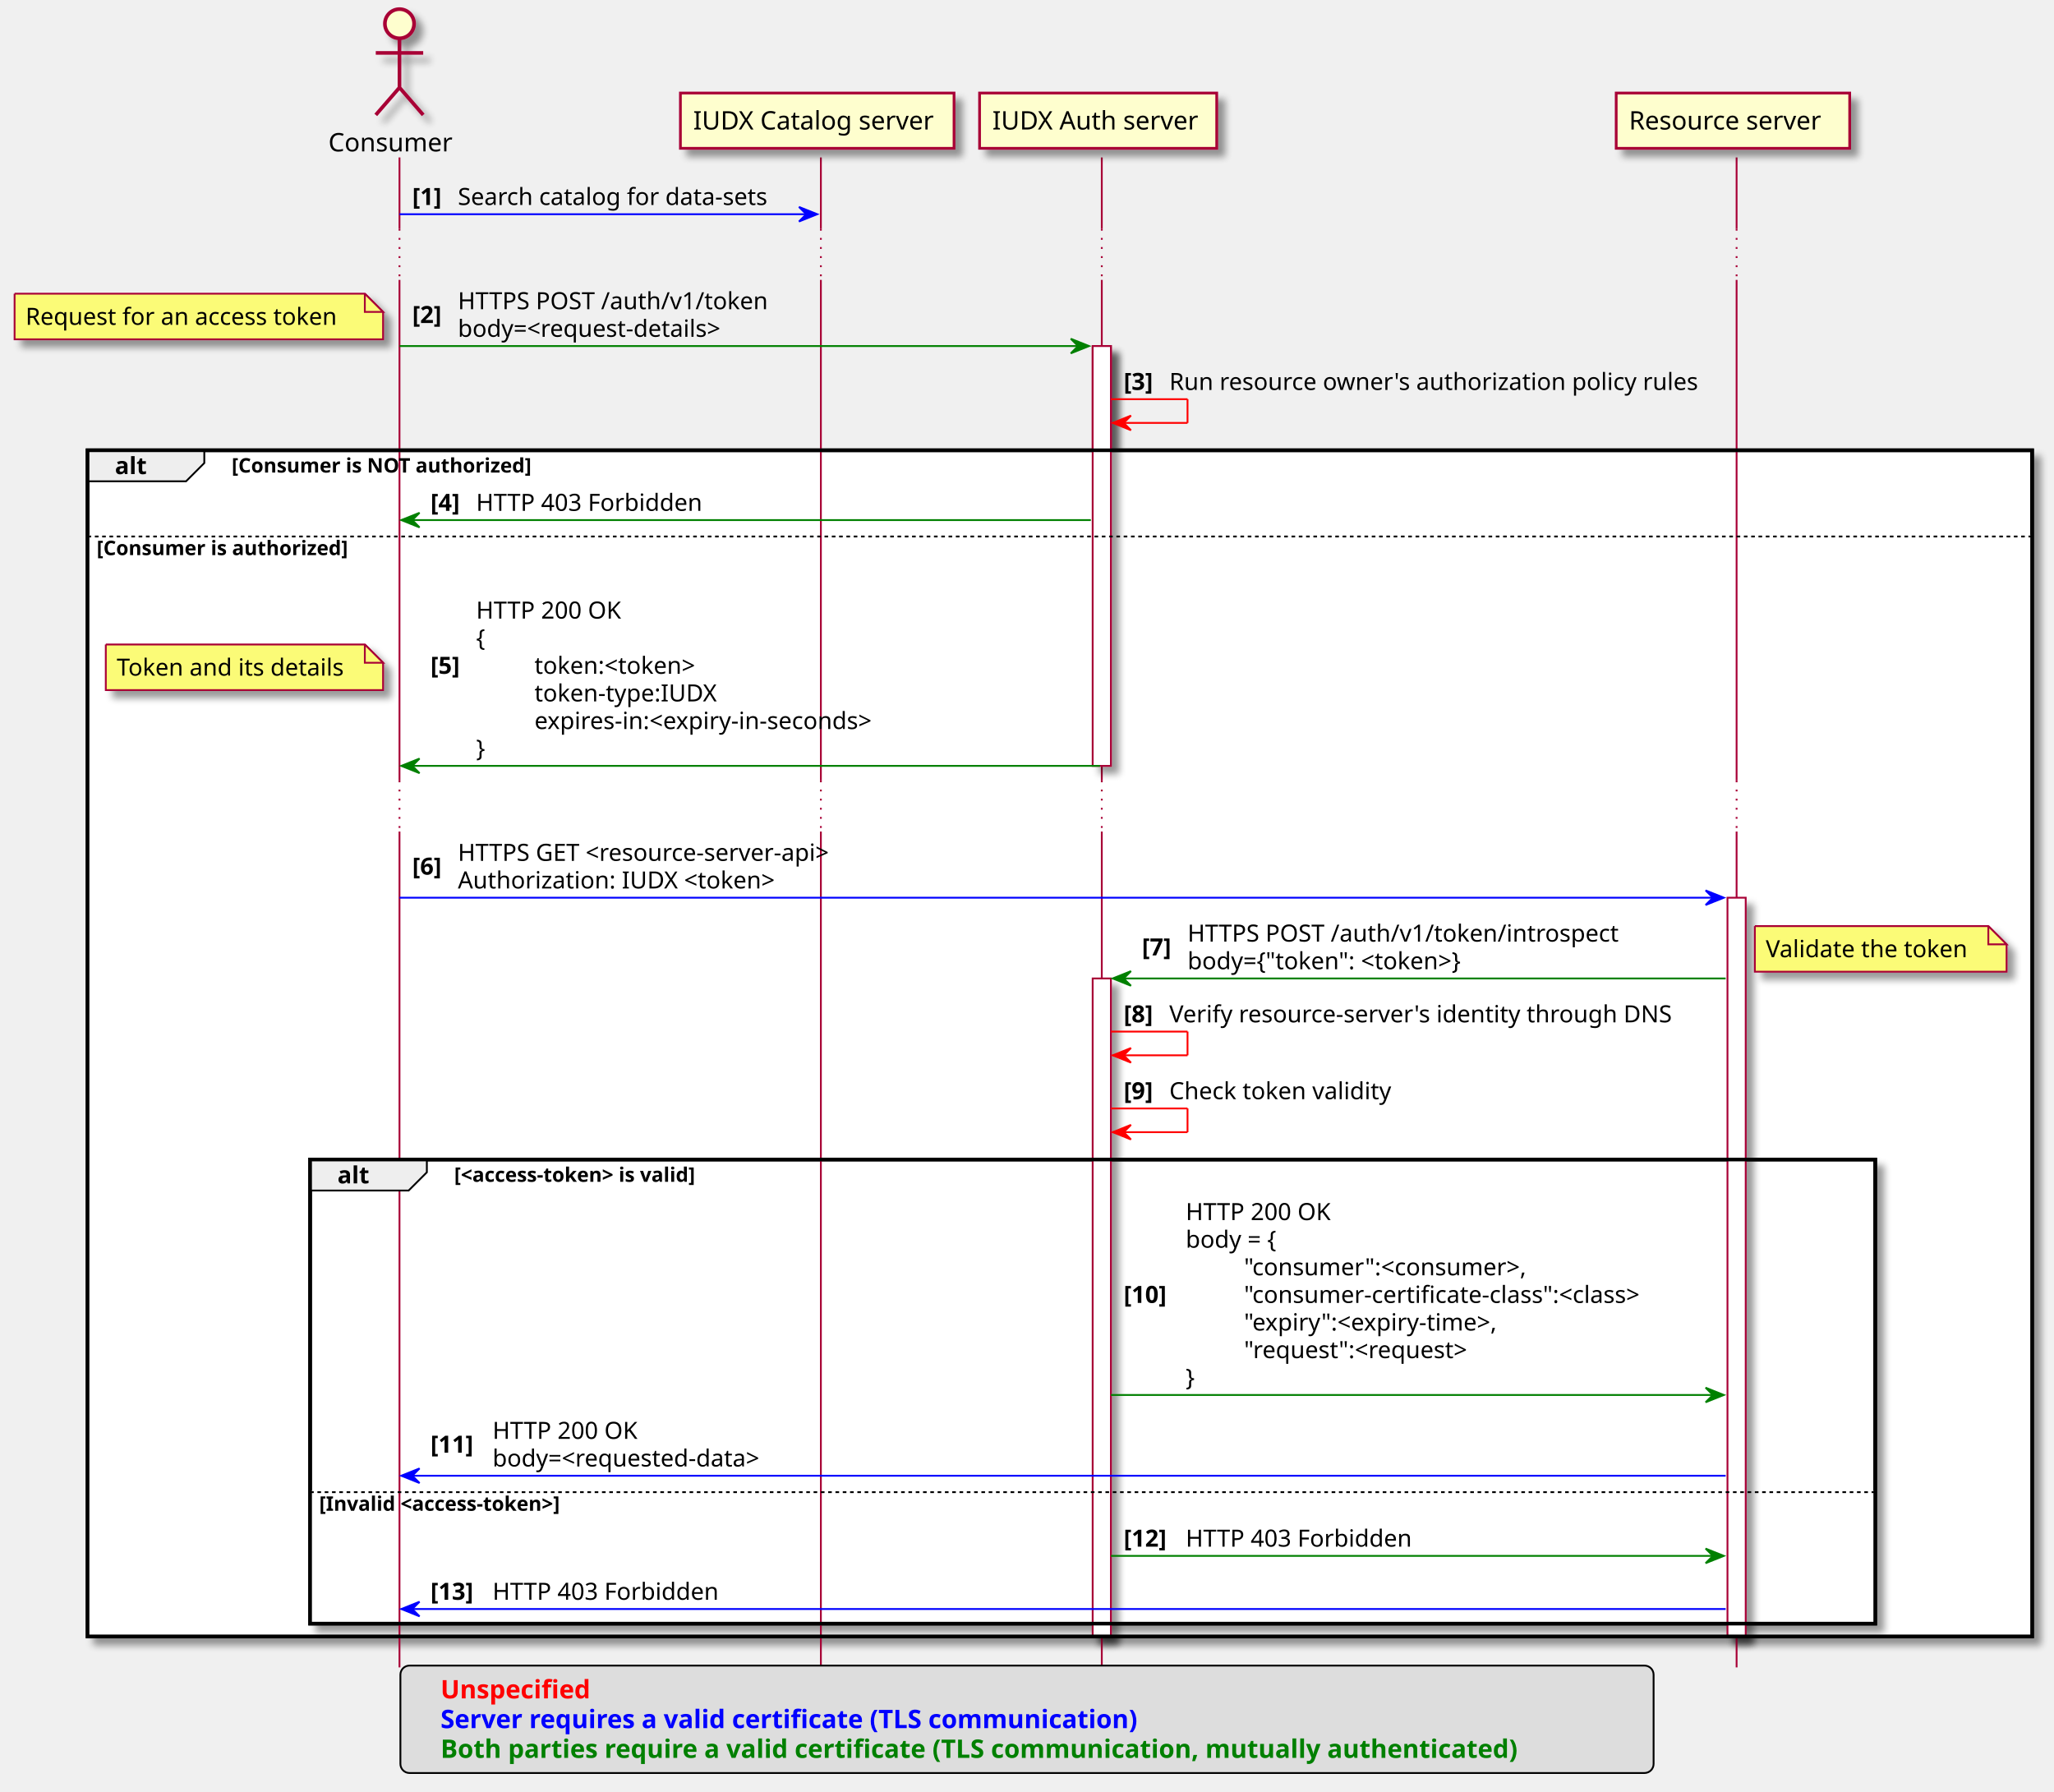
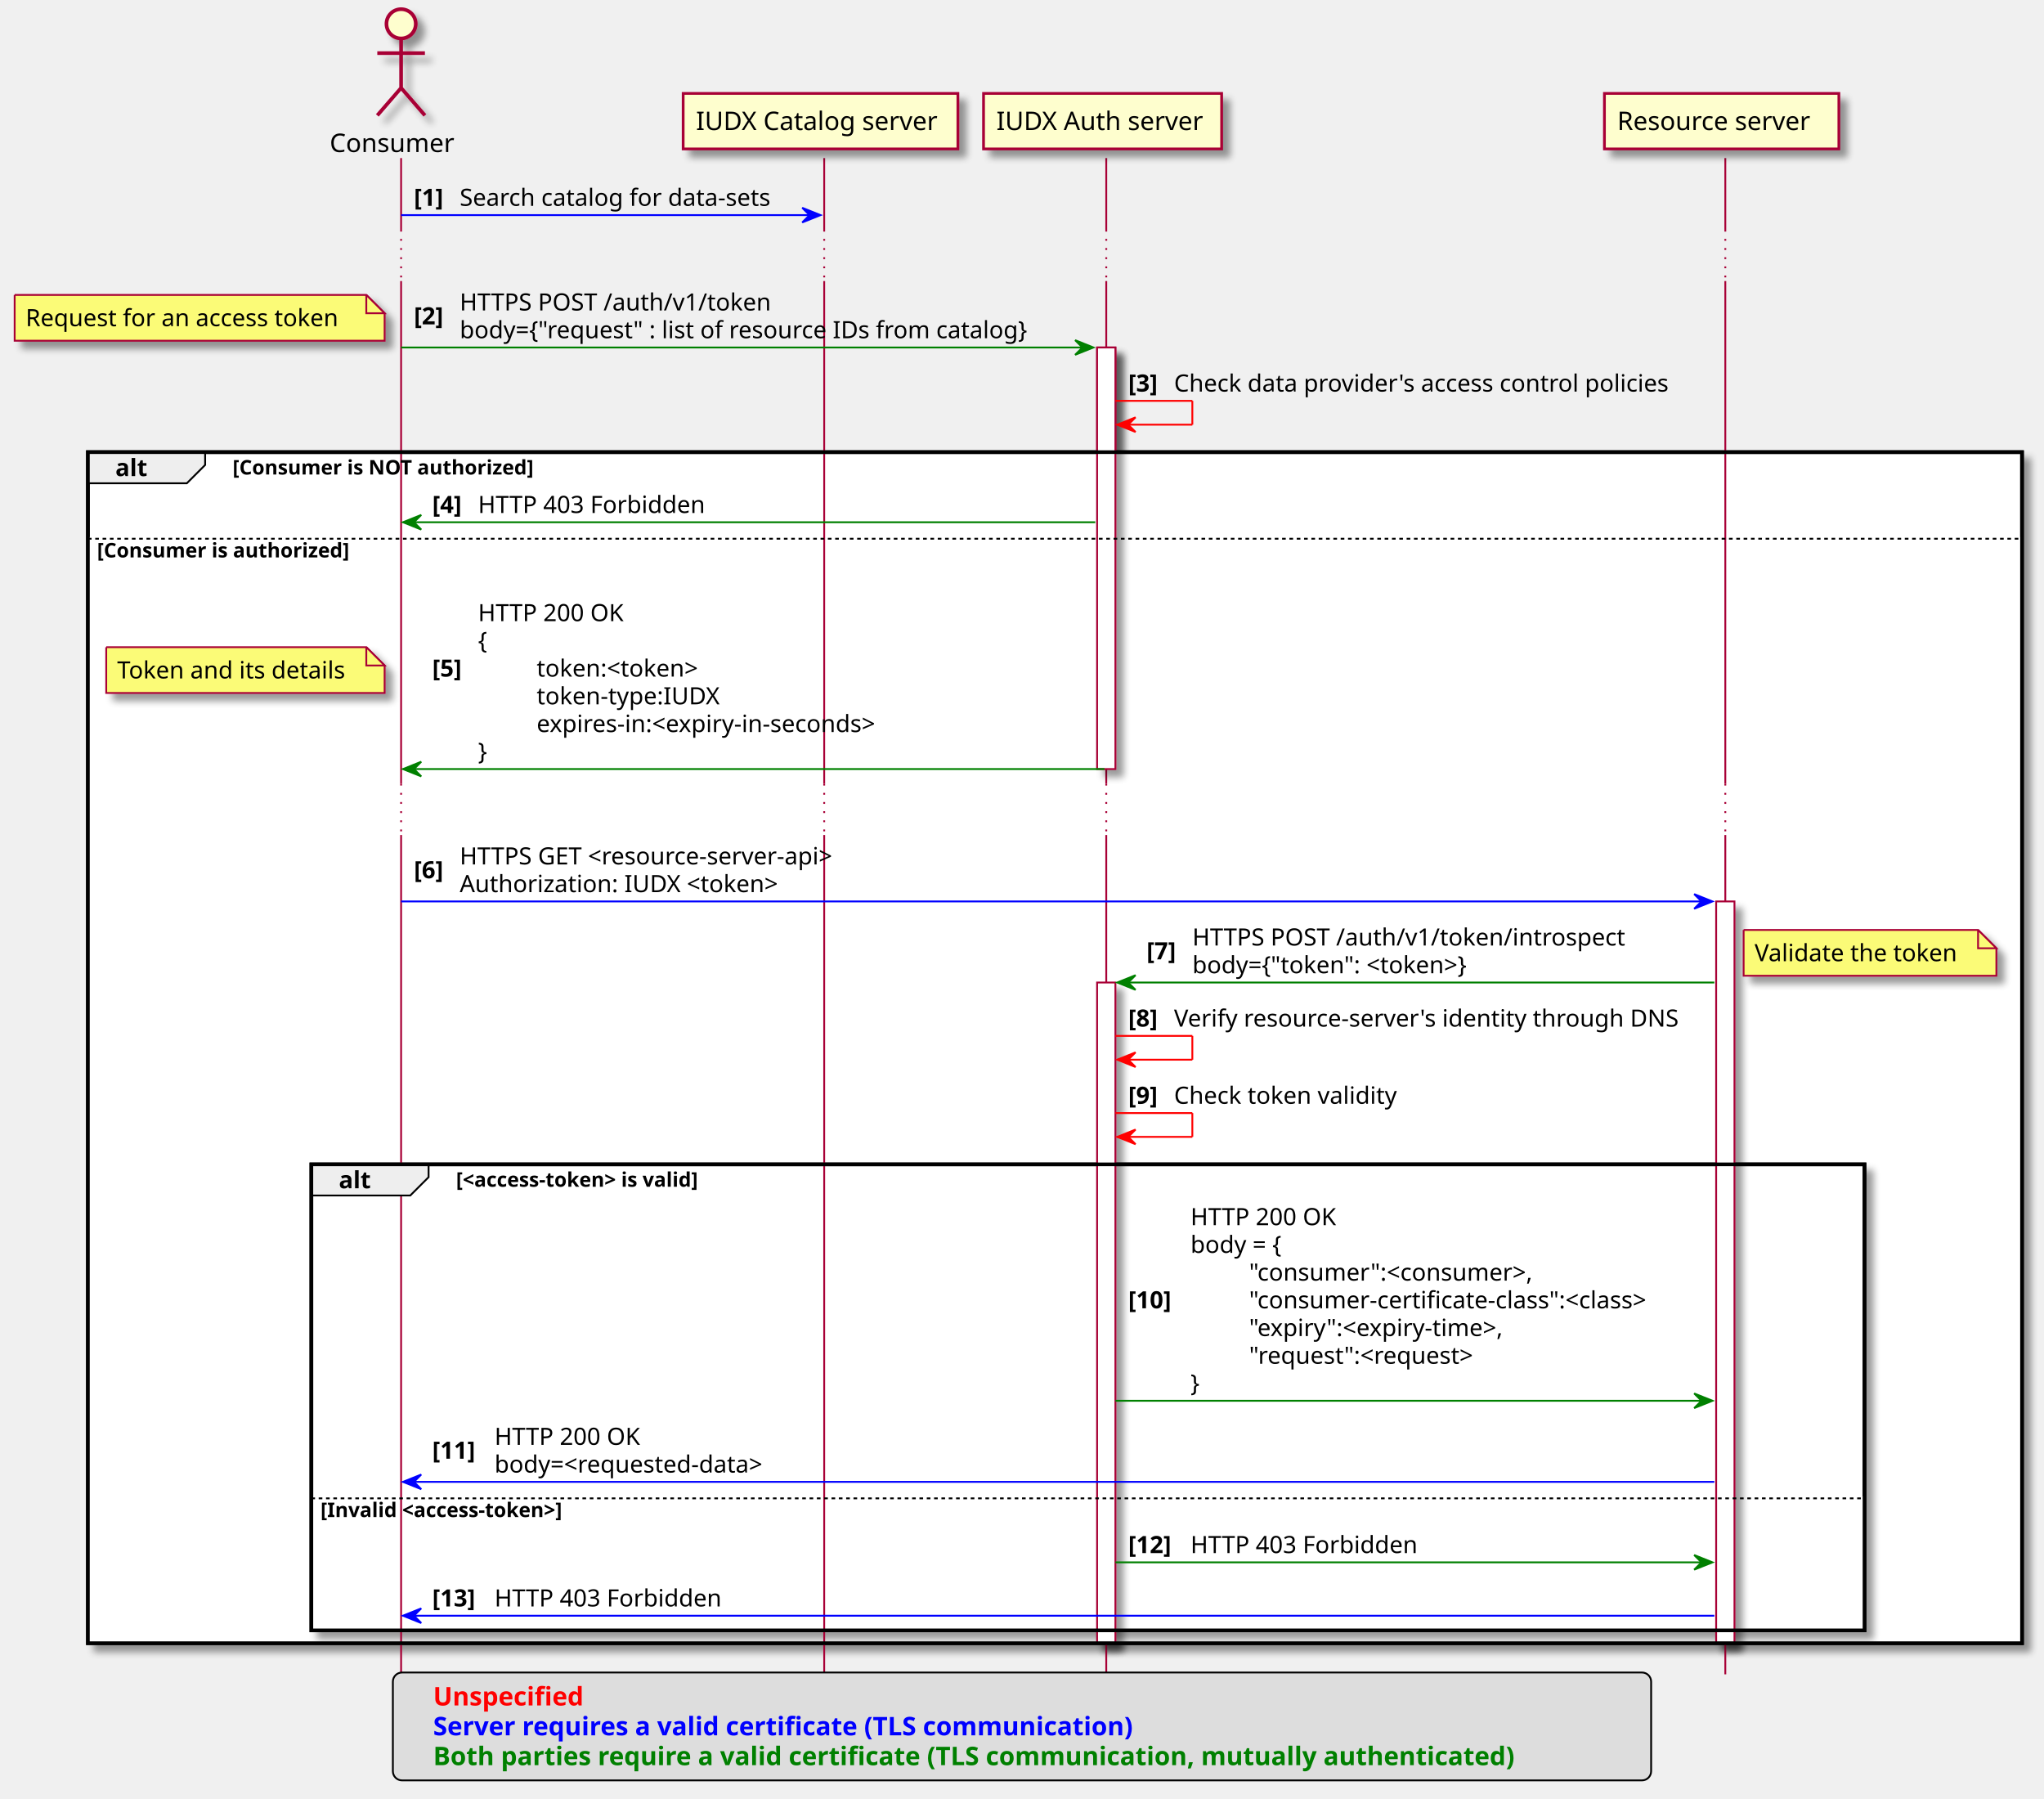
- <svg xmlns="http://www.w3.org/2000/svg" contentScriptType="application/ecmascript" contentStyleType="text/css" height="982px" preserveAspectRatio="none" style="width:1126px;height:982px;" version="1.1" viewBox="0 0 1126 982" width="1126px" zoomAndPan="magnify">
+ <svg xmlns="http://www.w3.org/2000/svg" contentScriptType="application/ecmascript" contentStyleType="text/css" height="982px" preserveAspectRatio="none" style="width:1116px;height:982px;" version="1.1" viewBox="0 0 1116 982" width="1116px" zoomAndPan="magnify">
  <defs>
-     <filter height="300%" id="fho4viaxqlpx9" width="300%" x="-1" y="-1">
+     <filter height="300%" id="f5yg362xgo49q" width="300%" x="-1" y="-1">
      <feGaussianBlur result="blurOut" stdDeviation="2.0" />
      <feColorMatrix in="blurOut" result="blurOut2" type="matrix" values="0 0 0 0 0 0 0 0 0 0 0 0 0 0 0 0 0 0 .4 0" />
      <feOffset dx="4.0" dy="4.0" in="blurOut2" result="blurOut3" />
      <feBlend in="SourceGraphic" in2="blurOut3" mode="normal" />
    </filter>
-     <filter height="1" id="bho4viaxqlpx90" width="1" x="0" y="0">
+     <filter height="1" id="b5yg362xgo49q0" width="1" x="0" y="0">
      <feFlood flood-color="#FF0000" result="flood" />
      <feComposite in="SourceGraphic" in2="flood" operator="over" />
    </filter>
-     <filter height="1" id="bho4viaxqlpx91" width="1" x="0" y="0">
+     <filter height="1" id="b5yg362xgo49q1" width="1" x="0" y="0">
      <feFlood flood-color="#0000FF" result="flood" />
      <feComposite in="SourceGraphic" in2="flood" operator="over" />
    </filter>
-     <filter height="1" id="bho4viaxqlpx92" width="1" x="0" y="0">
+     <filter height="1" id="b5yg362xgo49q2" width="1" x="0" y="0">
      <feFlood flood-color="#008000" result="flood" />
      <feComposite in="SourceGraphic" in2="flood" operator="over" />
    </filter>
  </defs>
  <g>
-     <rect fill="#FFFFFF" filter="url(#fho4viaxqlpx9)" height="230.133" style="stroke: #A80036; stroke-width: 1.0;" width="10" x="599" y="189.695" />
-     <rect fill="#FFFFFF" filter="url(#fho4viaxqlpx9)" height="360.664" style="stroke: #A80036; stroke-width: 1.0;" width="10" x="599" y="536.359" />
-     <rect fill="#FFFFFF" filter="url(#fho4viaxqlpx9)" height="404.93" style="stroke: #A80036; stroke-width: 1.0;" width="10" x="947" y="492.094" />
-     <rect fill="#FFFFFF" filter="url(#fho4viaxqlpx9)" height="650.195" style="stroke: #000000; stroke-width: 2.0;" width="1066" x="48" y="246.828" />
-     <rect fill="#FFFFFF" height="603.93" style="stroke: none; stroke-width: 1.0;" width="1066" x="48" y="293.094" />
-     <rect fill="#FFFFFF" filter="url(#fho4viaxqlpx9)" height="254.398" style="stroke: #000000; stroke-width: 2.0;" width="858" x="170" y="635.625" />
-     <rect fill="#FFFFFF" height="73.07" style="stroke: none; stroke-width: 1.0;" width="858" x="170" y="816.953" />
+     <rect fill="#FFFFFF" filter="url(#f5yg362xgo49q)" height="230.133" style="stroke: #A80036; stroke-width: 1.0;" width="10" x="599" y="189.695" />
+     <rect fill="#FFFFFF" filter="url(#f5yg362xgo49q)" height="360.664" style="stroke: #A80036; stroke-width: 1.0;" width="10" x="599" y="536.359" />
+     <rect fill="#FFFFFF" filter="url(#f5yg362xgo49q)" height="404.93" style="stroke: #A80036; stroke-width: 1.0;" width="10" x="937" y="492.094" />
+     <rect fill="#FFFFFF" filter="url(#f5yg362xgo49q)" height="650.195" style="stroke: #000000; stroke-width: 2.0;" width="1056" x="48" y="246.828" />
+     <rect fill="#FFFFFF" height="603.93" style="stroke: none; stroke-width: 1.0;" width="1056" x="48" y="293.094" />
+     <rect fill="#FFFFFF" filter="url(#f5yg362xgo49q)" height="254.398" style="stroke: #000000; stroke-width: 2.0;" width="848" x="170" y="635.625" />
+     <rect fill="#FFFFFF" height="73.07" style="stroke: none; stroke-width: 1.0;" width="848" x="170" y="816.953" />
    <line style="stroke: #A80036; stroke-width: 1.0;" x1="219" x2="219" y1="86.297" y2="125.43" />
    <line style="stroke: #A80036; stroke-width: 1.0; stroke-dasharray: 1.0,4.0;" x1="219" x2="219" y1="125.43" y2="153.43" />
    <line style="stroke: #A80036; stroke-width: 1.0;" x1="219" x2="219" y1="153.43" y2="427.828" />
    <line style="stroke: #A80036; stroke-width: 1.0; stroke-dasharray: 1.0,4.0;" x1="219" x2="219" y1="427.828" y2="455.828" />
    <line style="stroke: #A80036; stroke-width: 1.0;" x1="219" x2="219" y1="455.828" y2="914.023" />
    <line style="stroke: #A80036; stroke-width: 1.0;" x1="450" x2="450" y1="86.297" y2="125.43" />
    <line style="stroke: #A80036; stroke-width: 1.0; stroke-dasharray: 1.0,4.0;" x1="450" x2="450" y1="125.43" y2="153.43" />
    <line style="stroke: #A80036; stroke-width: 1.0;" x1="450" x2="450" y1="153.43" y2="427.828" />
    <line style="stroke: #A80036; stroke-width: 1.0; stroke-dasharray: 1.0,4.0;" x1="450" x2="450" y1="427.828" y2="455.828" />
    <line style="stroke: #A80036; stroke-width: 1.0;" x1="450" x2="450" y1="455.828" y2="914.023" />
    <line style="stroke: #A80036; stroke-width: 1.0;" x1="604" x2="604" y1="86.297" y2="125.43" />
    <line style="stroke: #A80036; stroke-width: 1.0; stroke-dasharray: 1.0,4.0;" x1="604" x2="604" y1="125.43" y2="153.43" />
    <line style="stroke: #A80036; stroke-width: 1.0;" x1="604" x2="604" y1="153.43" y2="427.828" />
    <line style="stroke: #A80036; stroke-width: 1.0; stroke-dasharray: 1.0,4.0;" x1="604" x2="604" y1="427.828" y2="455.828" />
    <line style="stroke: #A80036; stroke-width: 1.0;" x1="604" x2="604" y1="455.828" y2="914.023" />
-     <line style="stroke: #A80036; stroke-width: 1.0;" x1="952" x2="952" y1="86.297" y2="125.43" />
-     <line style="stroke: #A80036; stroke-width: 1.0; stroke-dasharray: 1.0,4.0;" x1="952" x2="952" y1="125.43" y2="153.43" />
-     <line style="stroke: #A80036; stroke-width: 1.0;" x1="952" x2="952" y1="153.43" y2="427.828" />
-     <line style="stroke: #A80036; stroke-width: 1.0; stroke-dasharray: 1.0,4.0;" x1="952" x2="952" y1="427.828" y2="455.828" />
-     <line style="stroke: #A80036; stroke-width: 1.0;" x1="952" x2="952" y1="455.828" y2="914.023" />
+     <line style="stroke: #A80036; stroke-width: 1.0;" x1="942" x2="942" y1="86.297" y2="125.43" />
+     <line style="stroke: #A80036; stroke-width: 1.0; stroke-dasharray: 1.0,4.0;" x1="942" x2="942" y1="125.43" y2="153.43" />
+     <line style="stroke: #A80036; stroke-width: 1.0;" x1="942" x2="942" y1="153.43" y2="427.828" />
+     <line style="stroke: #A80036; stroke-width: 1.0; stroke-dasharray: 1.0,4.0;" x1="942" x2="942" y1="427.828" y2="455.828" />
+     <line style="stroke: #A80036; stroke-width: 1.0;" x1="942" x2="942" y1="455.828" y2="914.023" />
    <text fill="#000000" font-family="sans-serif" font-size="14" lengthAdjust="spacingAndGlyphs" textLength="72" x="180" y="82.995">Consumer</text>
-     <ellipse cx="219" cy="13" fill="#FEFECE" filter="url(#fho4viaxqlpx9)" rx="8" ry="8" style="stroke: #A80036; stroke-width: 2.0;" />
-     <path d="M219,21 L219,48 M206,29 L232,29 M219,48 L206,63 M219,48 L232,63 " fill="none" filter="url(#fho4viaxqlpx9)" style="stroke: #A80036; stroke-width: 2.0;" />
-     <rect fill="#FEFECE" filter="url(#fho4viaxqlpx9)" height="30.297" style="stroke: #A80036; stroke-width: 1.5;" width="150" x="373" y="51" />
+     <ellipse cx="219" cy="13" fill="#FEFECE" filter="url(#f5yg362xgo49q)" rx="8" ry="8" style="stroke: #A80036; stroke-width: 2.0;" />
+     <path d="M219,21 L219,48 M206,29 L232,29 M219,48 L206,63 M219,48 L232,63 " fill="none" filter="url(#f5yg362xgo49q)" style="stroke: #A80036; stroke-width: 2.0;" />
+     <rect fill="#FEFECE" filter="url(#f5yg362xgo49q)" height="30.297" style="stroke: #A80036; stroke-width: 1.5;" width="150" x="373" y="51" />
    <text fill="#000000" font-family="sans-serif" font-size="14" lengthAdjust="spacingAndGlyphs" textLength="136" x="380" y="70.995">IUDX Catalog server</text>
-     <rect fill="#FEFECE" filter="url(#fho4viaxqlpx9)" height="30.297" style="stroke: #A80036; stroke-width: 1.5;" width="130" x="537" y="51" />
+     <rect fill="#FEFECE" filter="url(#f5yg362xgo49q)" height="30.297" style="stroke: #A80036; stroke-width: 1.5;" width="130" x="537" y="51" />
    <text fill="#000000" font-family="sans-serif" font-size="14" lengthAdjust="spacingAndGlyphs" textLength="116" x="544" y="70.995">IUDX Auth server</text>
-     <rect fill="#FEFECE" filter="url(#fho4viaxqlpx9)" height="30.297" style="stroke: #A80036; stroke-width: 1.5;" width="128" x="886" y="51" />
-     <text fill="#000000" font-family="sans-serif" font-size="14" lengthAdjust="spacingAndGlyphs" textLength="114" x="893" y="70.995">Resource server</text>
-     <rect fill="#FFFFFF" filter="url(#fho4viaxqlpx9)" height="230.133" style="stroke: #A80036; stroke-width: 1.0;" width="10" x="599" y="189.695" />
-     <rect fill="#FFFFFF" filter="url(#fho4viaxqlpx9)" height="360.664" style="stroke: #A80036; stroke-width: 1.0;" width="10" x="599" y="536.359" />
-     <rect fill="#FFFFFF" filter="url(#fho4viaxqlpx9)" height="404.93" style="stroke: #A80036; stroke-width: 1.0;" width="10" x="947" y="492.094" />
+     <rect fill="#FEFECE" filter="url(#f5yg362xgo49q)" height="30.297" style="stroke: #A80036; stroke-width: 1.5;" width="128" x="876" y="51" />
+     <text fill="#000000" font-family="sans-serif" font-size="14" lengthAdjust="spacingAndGlyphs" textLength="114" x="883" y="70.995">Resource server</text>
+     <rect fill="#FFFFFF" filter="url(#f5yg362xgo49q)" height="230.133" style="stroke: #A80036; stroke-width: 1.0;" width="10" x="599" y="189.695" />
+     <rect fill="#FFFFFF" filter="url(#f5yg362xgo49q)" height="360.664" style="stroke: #A80036; stroke-width: 1.0;" width="10" x="599" y="536.359" />
+     <rect fill="#FFFFFF" filter="url(#f5yg362xgo49q)" height="404.93" style="stroke: #A80036; stroke-width: 1.0;" width="10" x="937" y="492.094" />
    <polygon fill="#0000FF" points="438,113.43,448,117.43,438,121.43,442,117.43" style="stroke: #0000FF; stroke-width: 1.0;" />
    <line style="stroke: #0000FF; stroke-width: 1.0;" x1="219" x2="444" y1="117.43" y2="117.43" />
    <text fill="#000000" font-family="sans-serif" font-size="13" font-weight="bold" lengthAdjust="spacingAndGlyphs" textLength="21" x="226" y="112.364">[1]</text>
    <text fill="#000000" font-family="sans-serif" font-size="13" lengthAdjust="spacingAndGlyphs" textLength="182" x="251" y="112.364">Search catalog for data-sets</text>
    <polygon fill="#008000" points="587,185.695,597,189.695,587,193.695,591,189.695" style="stroke: #008000; stroke-width: 1.0;" />
    <line style="stroke: #008000; stroke-width: 1.0;" x1="219" x2="593" y1="189.695" y2="189.695" />
    <text fill="#000000" font-family="sans-serif" font-size="13" font-weight="bold" lengthAdjust="spacingAndGlyphs" textLength="21" x="226" y="177.063">[2]</text>
    <text fill="#000000" font-family="sans-serif" font-size="13" lengthAdjust="spacingAndGlyphs" textLength="175" x="251" y="169.497">HTTPS POST /auth/v1/token</text>
-     <text fill="#000000" font-family="sans-serif" font-size="13" lengthAdjust="spacingAndGlyphs" textLength="160" x="251" y="184.629">body=&lt;request-details&gt;</text>
-     <path d="M8,160.996 L8,185.996 L210,185.996 L210,170.996 L200,160.996 L8,160.996 " fill="#FBFB77" filter="url(#fho4viaxqlpx9)" style="stroke: #A80036; stroke-width: 1.0;" />
+     <text fill="#000000" font-family="sans-serif" font-size="13" lengthAdjust="spacingAndGlyphs" textLength="332" x="251" y="184.629">body={"request" : list of resource IDs from catalog}</text>
+     <path d="M8,160.996 L8,185.996 L210,185.996 L210,170.996 L200,160.996 L8,160.996 " fill="#FBFB77" filter="url(#f5yg362xgo49q)" style="stroke: #A80036; stroke-width: 1.0;" />
    <path d="M200,160.996 L200,170.996 L210,170.996 L200,160.996 " fill="#FBFB77" style="stroke: #A80036; stroke-width: 1.0;" />
    <text fill="#000000" font-family="sans-serif" font-size="13" lengthAdjust="spacingAndGlyphs" textLength="181" x="14" y="178.063">Request for an access token</text>
    <line style="stroke: #FF0000; stroke-width: 1.0;" x1="609" x2="651" y1="218.828" y2="218.828" />
    <line style="stroke: #FF0000; stroke-width: 1.0;" x1="651" x2="651" y1="218.828" y2="231.828" />
    <line style="stroke: #FF0000; stroke-width: 1.0;" x1="610" x2="651" y1="231.828" y2="231.828" />
    <polygon fill="#FF0000" points="620,227.828,610,231.828,620,235.828,616,231.828" style="stroke: #FF0000; stroke-width: 1.0;" />
    <text fill="#000000" font-family="sans-serif" font-size="13" font-weight="bold" lengthAdjust="spacingAndGlyphs" textLength="21" x="616" y="213.762">[3]</text>
-     <text fill="#000000" font-family="sans-serif" font-size="13" lengthAdjust="spacingAndGlyphs" textLength="299" x="641" y="213.762">Run resource owner's authorization policy rules</text>
+     <text fill="#000000" font-family="sans-serif" font-size="13" lengthAdjust="spacingAndGlyphs" textLength="285" x="641" y="213.762">Check data provider's access control policies</text>
    <path d="M48,246.828 L112,246.828 L112,253.828 L102,263.828 L48,263.828 L48,246.828 " fill="#EEEEEE" style="stroke: #000000; stroke-width: 1.0;" />
-     <rect fill="none" height="650.195" style="stroke: #000000; stroke-width: 2.0;" width="1066" x="48" y="246.828" />
+     <rect fill="none" height="650.195" style="stroke: #000000; stroke-width: 2.0;" width="1056" x="48" y="246.828" />
    <text fill="#000000" font-family="sans-serif" font-size="13" font-weight="bold" lengthAdjust="spacingAndGlyphs" textLength="19" x="63" y="259.895">alt</text>
    <text fill="#000000" font-family="sans-serif" font-size="11" font-weight="bold" lengthAdjust="spacingAndGlyphs" textLength="193" x="127" y="259.039">[Consumer is NOT authorized]</text>
    <polygon fill="#008000" points="230,281.094,220,285.094,230,289.094,226,285.094" style="stroke: #008000; stroke-width: 1.0;" />
    <line style="stroke: #008000; stroke-width: 1.0;" x1="224" x2="598" y1="285.094" y2="285.094" />
    <text fill="#000000" font-family="sans-serif" font-size="13" font-weight="bold" lengthAdjust="spacingAndGlyphs" textLength="21" x="236" y="280.028">[4]</text>
    <text fill="#000000" font-family="sans-serif" font-size="13" lengthAdjust="spacingAndGlyphs" textLength="127" x="261" y="280.028">HTTP 403 Forbidden</text>
-     <line style="stroke: #000000; stroke-width: 1.0; stroke-dasharray: 2.0,2.0;" x1="48" x2="1114" y1="294.094" y2="294.094" />
+     <line style="stroke: #000000; stroke-width: 1.0; stroke-dasharray: 2.0,2.0;" x1="48" x2="1104" y1="294.094" y2="294.094" />
    <text fill="#000000" font-family="sans-serif" font-size="11" font-weight="bold" lengthAdjust="spacingAndGlyphs" textLength="162" x="53" y="304.304">[Consumer is authorized]</text>
    <polygon fill="#008000" points="230,415.828,220,419.828,230,423.828,226,419.828" style="stroke: #008000; stroke-width: 1.0;" />
    <line style="stroke: #008000; stroke-width: 1.0;" x1="224" x2="603" y1="419.828" y2="419.828" />
    <text fill="#000000" font-family="sans-serif" font-size="13" font-weight="bold" lengthAdjust="spacingAndGlyphs" textLength="21" x="236" y="369.364">[5]</text>
    <text fill="#000000" font-family="sans-serif" font-size="13" lengthAdjust="spacingAndGlyphs" textLength="0" x="265" y="323.965" />
    <text fill="#000000" font-family="sans-serif" font-size="13" lengthAdjust="spacingAndGlyphs" textLength="82" x="261" y="339.098">HTTP 200 OK</text>
    <text fill="#000000" font-family="sans-serif" font-size="13" lengthAdjust="spacingAndGlyphs" textLength="8" x="261" y="354.231">{</text>
    <text fill="#000000" font-family="sans-serif" font-size="13" lengthAdjust="spacingAndGlyphs" textLength="98" x="293" y="369.364">token:&lt;token&gt;</text>
    <text fill="#000000" font-family="sans-serif" font-size="13" lengthAdjust="spacingAndGlyphs" textLength="104" x="293" y="384.497">token-type:IUDX</text>
    <text fill="#000000" font-family="sans-serif" font-size="13" lengthAdjust="spacingAndGlyphs" textLength="200" x="293" y="399.629">expires-in:&lt;expiry-in-seconds&gt;</text>
    <text fill="#000000" font-family="sans-serif" font-size="13" lengthAdjust="spacingAndGlyphs" textLength="8" x="261" y="414.762">}</text>
-     <path d="M58,353.297 L58,378.297 L210,378.297 L210,363.297 L200,353.297 L58,353.297 " fill="#FBFB77" filter="url(#fho4viaxqlpx9)" style="stroke: #A80036; stroke-width: 1.0;" />
+     <path d="M58,353.297 L58,378.297 L210,378.297 L210,363.297 L200,353.297 L58,353.297 " fill="#FBFB77" filter="url(#f5yg362xgo49q)" style="stroke: #A80036; stroke-width: 1.0;" />
    <path d="M200,353.297 L200,363.297 L210,363.297 L200,353.297 " fill="#FBFB77" style="stroke: #A80036; stroke-width: 1.0;" />
    <text fill="#000000" font-family="sans-serif" font-size="13" lengthAdjust="spacingAndGlyphs" textLength="131" x="64" y="370.364">Token and its details</text>
-     <polygon fill="#0000FF" points="935,488.094,945,492.094,935,496.094,939,492.094" style="stroke: #0000FF; stroke-width: 1.0;" />
-     <line style="stroke: #0000FF; stroke-width: 1.0;" x1="219" x2="941" y1="492.094" y2="492.094" />
+     <polygon fill="#0000FF" points="925,488.094,935,492.094,925,496.094,929,492.094" style="stroke: #0000FF; stroke-width: 1.0;" />
+     <line style="stroke: #0000FF; stroke-width: 1.0;" x1="219" x2="931" y1="492.094" y2="492.094" />
    <text fill="#000000" font-family="sans-serif" font-size="13" font-weight="bold" lengthAdjust="spacingAndGlyphs" textLength="21" x="226" y="479.461">[6]</text>
    <text fill="#000000" font-family="sans-serif" font-size="13" lengthAdjust="spacingAndGlyphs" textLength="221" x="251" y="471.895">HTTPS GET &lt;resource-server-api&gt;</text>
    <text fill="#000000" font-family="sans-serif" font-size="13" lengthAdjust="spacingAndGlyphs" textLength="186" x="251" y="487.028">Authorization: IUDX &lt;token&gt;</text>
    <polygon fill="#008000" points="620,532.359,610,536.359,620,540.359,616,536.359" style="stroke: #008000; stroke-width: 1.0;" />
-     <line style="stroke: #008000; stroke-width: 1.0;" x1="614" x2="946" y1="536.359" y2="536.359" />
+     <line style="stroke: #008000; stroke-width: 1.0;" x1="614" x2="936" y1="536.359" y2="536.359" />
    <text fill="#000000" font-family="sans-serif" font-size="13" font-weight="bold" lengthAdjust="spacingAndGlyphs" textLength="21" x="626" y="523.727">[7]</text>
    <text fill="#000000" font-family="sans-serif" font-size="13" lengthAdjust="spacingAndGlyphs" textLength="243" x="651" y="516.161">HTTPS POST /auth/v1/token/introspect</text>
    <text fill="#000000" font-family="sans-serif" font-size="13" lengthAdjust="spacingAndGlyphs" textLength="170" x="651" y="531.293">body={"token": &lt;token&gt;}</text>
-     <path d="M962,507.66 L962,532.66 L1100,532.66 L1100,517.66 L1090,507.66 L962,507.66 " fill="#FBFB77" filter="url(#fho4viaxqlpx9)" style="stroke: #A80036; stroke-width: 1.0;" />
-     <path d="M1090,507.66 L1090,517.66 L1100,517.66 L1090,507.66 " fill="#FBFB77" style="stroke: #A80036; stroke-width: 1.0;" />
-     <text fill="#000000" font-family="sans-serif" font-size="13" lengthAdjust="spacingAndGlyphs" textLength="117" x="968" y="524.727">Validate the token</text>
+     <path d="M952,507.66 L952,532.66 L1090,532.66 L1090,517.66 L1080,507.66 L952,507.66 " fill="#FBFB77" filter="url(#f5yg362xgo49q)" style="stroke: #A80036; stroke-width: 1.0;" />
+     <path d="M1080,507.66 L1080,517.66 L1090,517.66 L1080,507.66 " fill="#FBFB77" style="stroke: #A80036; stroke-width: 1.0;" />
+     <text fill="#000000" font-family="sans-serif" font-size="13" lengthAdjust="spacingAndGlyphs" textLength="117" x="958" y="524.727">Validate the token</text>
    <line style="stroke: #FF0000; stroke-width: 1.0;" x1="609" x2="651" y1="565.492" y2="565.492" />
    <line style="stroke: #FF0000; stroke-width: 1.0;" x1="651" x2="651" y1="565.492" y2="578.492" />
    <line style="stroke: #FF0000; stroke-width: 1.0;" x1="610" x2="651" y1="578.492" y2="578.492" />
    <polygon fill="#FF0000" points="620,574.492,610,578.492,620,582.492,616,578.492" style="stroke: #FF0000; stroke-width: 1.0;" />
    <text fill="#000000" font-family="sans-serif" font-size="13" font-weight="bold" lengthAdjust="spacingAndGlyphs" textLength="21" x="616" y="560.426">[8]</text>
    <text fill="#000000" font-family="sans-serif" font-size="13" lengthAdjust="spacingAndGlyphs" textLength="289" x="641" y="560.426">Verify resource-server's identity through DNS</text>
    <line style="stroke: #FF0000; stroke-width: 1.0;" x1="609" x2="651" y1="607.625" y2="607.625" />
    <line style="stroke: #FF0000; stroke-width: 1.0;" x1="651" x2="651" y1="607.625" y2="620.625" />
    <line style="stroke: #FF0000; stroke-width: 1.0;" x1="610" x2="651" y1="620.625" y2="620.625" />
    <polygon fill="#FF0000" points="620,616.625,610,620.625,620,624.625,616,620.625" style="stroke: #FF0000; stroke-width: 1.0;" />
    <text fill="#000000" font-family="sans-serif" font-size="13" font-weight="bold" lengthAdjust="spacingAndGlyphs" textLength="21" x="616" y="602.559">[9]</text>
    <text fill="#000000" font-family="sans-serif" font-size="13" lengthAdjust="spacingAndGlyphs" textLength="127" x="641" y="602.559">Check token validity</text>
    <path d="M170,635.625 L234,635.625 L234,642.625 L224,652.625 L170,652.625 L170,635.625 " fill="#EEEEEE" style="stroke: #000000; stroke-width: 1.0;" />
-     <rect fill="none" height="254.398" style="stroke: #000000; stroke-width: 2.0;" width="858" x="170" y="635.625" />
+     <rect fill="none" height="254.398" style="stroke: #000000; stroke-width: 2.0;" width="848" x="170" y="635.625" />
    <text fill="#000000" font-family="sans-serif" font-size="13" font-weight="bold" lengthAdjust="spacingAndGlyphs" textLength="19" x="185" y="648.692">alt</text>
    <text fill="#000000" font-family="sans-serif" font-size="11" font-weight="bold" lengthAdjust="spacingAndGlyphs" textLength="163" x="249" y="647.835">[&lt;access-token&gt; is valid]</text>
-     <polygon fill="#008000" points="935,760.688,945,764.688,935,768.688,939,764.688" style="stroke: #008000; stroke-width: 1.0;" />
-     <line style="stroke: #008000; stroke-width: 1.0;" x1="609" x2="941" y1="764.688" y2="764.688" />
+     <polygon fill="#008000" points="925,760.688,935,764.688,925,768.688,929,764.688" style="stroke: #008000; stroke-width: 1.0;" />
+     <line style="stroke: #008000; stroke-width: 1.0;" x1="609" x2="931" y1="764.688" y2="764.688" />
    <text fill="#000000" font-family="sans-serif" font-size="13" font-weight="bold" lengthAdjust="spacingAndGlyphs" textLength="30" x="616" y="714.223">[10]</text>
    <text fill="#000000" font-family="sans-serif" font-size="13" lengthAdjust="spacingAndGlyphs" textLength="82" x="650" y="668.825">HTTP 200 OK</text>
    <text fill="#000000" font-family="sans-serif" font-size="13" lengthAdjust="spacingAndGlyphs" textLength="58" x="650" y="683.957">body = {</text>
    <text fill="#000000" font-family="sans-serif" font-size="13" lengthAdjust="spacingAndGlyphs" textLength="168" x="682" y="699.09">"consumer":&lt;consumer&gt;,</text>
    <text fill="#000000" font-family="sans-serif" font-size="13" lengthAdjust="spacingAndGlyphs" textLength="237" x="682" y="714.223">"consumer-certificate-class":&lt;class&gt;</text>
    <text fill="#000000" font-family="sans-serif" font-size="13" lengthAdjust="spacingAndGlyphs" textLength="150" x="682" y="729.356">"expiry":&lt;expiry-time&gt;,</text>
    <text fill="#000000" font-family="sans-serif" font-size="13" lengthAdjust="spacingAndGlyphs" textLength="134" x="682" y="744.489">"request":&lt;request&gt;</text>
    <text fill="#000000" font-family="sans-serif" font-size="13" lengthAdjust="spacingAndGlyphs" textLength="8" x="650" y="759.622">}</text>
    <polygon fill="#0000FF" points="230,804.953,220,808.953,230,812.953,226,808.953" style="stroke: #0000FF; stroke-width: 1.0;" />
-     <line style="stroke: #0000FF; stroke-width: 1.0;" x1="224" x2="946" y1="808.953" y2="808.953" />
+     <line style="stroke: #0000FF; stroke-width: 1.0;" x1="224" x2="936" y1="808.953" y2="808.953" />
    <text fill="#000000" font-family="sans-serif" font-size="13" font-weight="bold" lengthAdjust="spacingAndGlyphs" textLength="30" x="236" y="796.321">[11]</text>
    <text fill="#000000" font-family="sans-serif" font-size="13" lengthAdjust="spacingAndGlyphs" textLength="82" x="270" y="788.754">HTTP 200 OK</text>
    <text fill="#000000" font-family="sans-serif" font-size="13" lengthAdjust="spacingAndGlyphs" textLength="163" x="270" y="803.887">body=&lt;requested-data&gt;</text>
-     <line style="stroke: #000000; stroke-width: 1.0; stroke-dasharray: 2.0,2.0;" x1="170" x2="1028" y1="817.953" y2="817.953" />
+     <line style="stroke: #000000; stroke-width: 1.0; stroke-dasharray: 2.0,2.0;" x1="170" x2="1018" y1="817.953" y2="817.953" />
    <text fill="#000000" font-family="sans-serif" font-size="11" font-weight="bold" lengthAdjust="spacingAndGlyphs" textLength="160" x="175" y="828.164">[Invalid &lt;access-token&gt;]</text>
-     <polygon fill="#008000" points="935,848.891,945,852.891,935,856.891,939,852.891" style="stroke: #008000; stroke-width: 1.0;" />
-     <line style="stroke: #008000; stroke-width: 1.0;" x1="609" x2="941" y1="852.891" y2="852.891" />
+     <polygon fill="#008000" points="925,848.891,935,852.891,925,856.891,929,852.891" style="stroke: #008000; stroke-width: 1.0;" />
+     <line style="stroke: #008000; stroke-width: 1.0;" x1="609" x2="931" y1="852.891" y2="852.891" />
    <text fill="#000000" font-family="sans-serif" font-size="13" font-weight="bold" lengthAdjust="spacingAndGlyphs" textLength="30" x="616" y="847.825">[12]</text>
    <text fill="#000000" font-family="sans-serif" font-size="13" lengthAdjust="spacingAndGlyphs" textLength="127" x="650" y="847.825">HTTP 403 Forbidden</text>
    <polygon fill="#0000FF" points="230,878.023,220,882.023,230,886.023,226,882.023" style="stroke: #0000FF; stroke-width: 1.0;" />
-     <line style="stroke: #0000FF; stroke-width: 1.0;" x1="224" x2="946" y1="882.023" y2="882.023" />
+     <line style="stroke: #0000FF; stroke-width: 1.0;" x1="224" x2="936" y1="882.023" y2="882.023" />
    <text fill="#000000" font-family="sans-serif" font-size="13" font-weight="bold" lengthAdjust="spacingAndGlyphs" textLength="30" x="236" y="876.957">[13]</text>
    <text fill="#000000" font-family="sans-serif" font-size="13" lengthAdjust="spacingAndGlyphs" textLength="127" x="270" y="876.957">HTTP 403 Forbidden</text>
-     <rect fill="#DDDDDD" height="58.891" rx="5" ry="5" style="stroke: #000000; stroke-width: 1.0;" width="687" x="219.5" y="913.023" />
-     <text fill="#000000" filter="url(#bho4viaxqlpx90)" font-family="sans-serif" font-size="14" lengthAdjust="spacingAndGlyphs" textLength="0" x="237.5" y="931.019" />
-     <text fill="#000000" font-family="sans-serif" font-size="14" lengthAdjust="spacingAndGlyphs" textLength="0" x="241.5" y="931.019" />
-     <text fill="#FF0000" font-family="sans-serif" font-size="14" font-weight="bold" lengthAdjust="spacingAndGlyphs" textLength="93" x="241.5" y="931.019">Unspecified</text>
-     <text fill="#000000" filter="url(#bho4viaxqlpx91)" font-family="sans-serif" font-size="14" lengthAdjust="spacingAndGlyphs" textLength="0" x="237.5" y="947.315" />
-     <text fill="#000000" font-family="sans-serif" font-size="14" lengthAdjust="spacingAndGlyphs" textLength="0" x="241.5" y="947.315" />
-     <text fill="#0000FF" font-family="sans-serif" font-size="14" font-weight="bold" lengthAdjust="spacingAndGlyphs" textLength="435" x="241.5" y="947.315">Server requires a valid certificate (TLS communication)</text>
-     <text fill="#000000" filter="url(#bho4viaxqlpx92)" font-family="sans-serif" font-size="14" lengthAdjust="spacingAndGlyphs" textLength="0" x="237.5" y="963.612" />
-     <text fill="#000000" font-family="sans-serif" font-size="14" lengthAdjust="spacingAndGlyphs" textLength="0" x="241.5" y="963.612" />
-     <text fill="#008000" font-family="sans-serif" font-size="14" font-weight="bold" lengthAdjust="spacingAndGlyphs" textLength="659" x="241.5" y="963.612">Both parties require a valid certificate (TLS communication, mutually authenticated)</text>
+     <rect fill="#DDDDDD" height="58.891" rx="5" ry="5" style="stroke: #000000; stroke-width: 1.0;" width="687" x="214.5" y="913.023" />
+     <text fill="#000000" filter="url(#b5yg362xgo49q0)" font-family="sans-serif" font-size="14" lengthAdjust="spacingAndGlyphs" textLength="0" x="232.5" y="931.019" />
+     <text fill="#000000" font-family="sans-serif" font-size="14" lengthAdjust="spacingAndGlyphs" textLength="0" x="236.5" y="931.019" />
+     <text fill="#FF0000" font-family="sans-serif" font-size="14" font-weight="bold" lengthAdjust="spacingAndGlyphs" textLength="93" x="236.5" y="931.019">Unspecified</text>
+     <text fill="#000000" filter="url(#b5yg362xgo49q1)" font-family="sans-serif" font-size="14" lengthAdjust="spacingAndGlyphs" textLength="0" x="232.5" y="947.315" />
+     <text fill="#000000" font-family="sans-serif" font-size="14" lengthAdjust="spacingAndGlyphs" textLength="0" x="236.5" y="947.315" />
+     <text fill="#0000FF" font-family="sans-serif" font-size="14" font-weight="bold" lengthAdjust="spacingAndGlyphs" textLength="435" x="236.5" y="947.315">Server requires a valid certificate (TLS communication)</text>
+     <text fill="#000000" filter="url(#b5yg362xgo49q2)" font-family="sans-serif" font-size="14" lengthAdjust="spacingAndGlyphs" textLength="0" x="232.5" y="963.612" />
+     <text fill="#000000" font-family="sans-serif" font-size="14" lengthAdjust="spacingAndGlyphs" textLength="0" x="236.5" y="963.612" />
+     <text fill="#008000" font-family="sans-serif" font-size="14" font-weight="bold" lengthAdjust="spacingAndGlyphs" textLength="659" x="236.5" y="963.612">Both parties require a valid certificate (TLS communication, mutually authenticated)</text>
  </g>
</svg>
